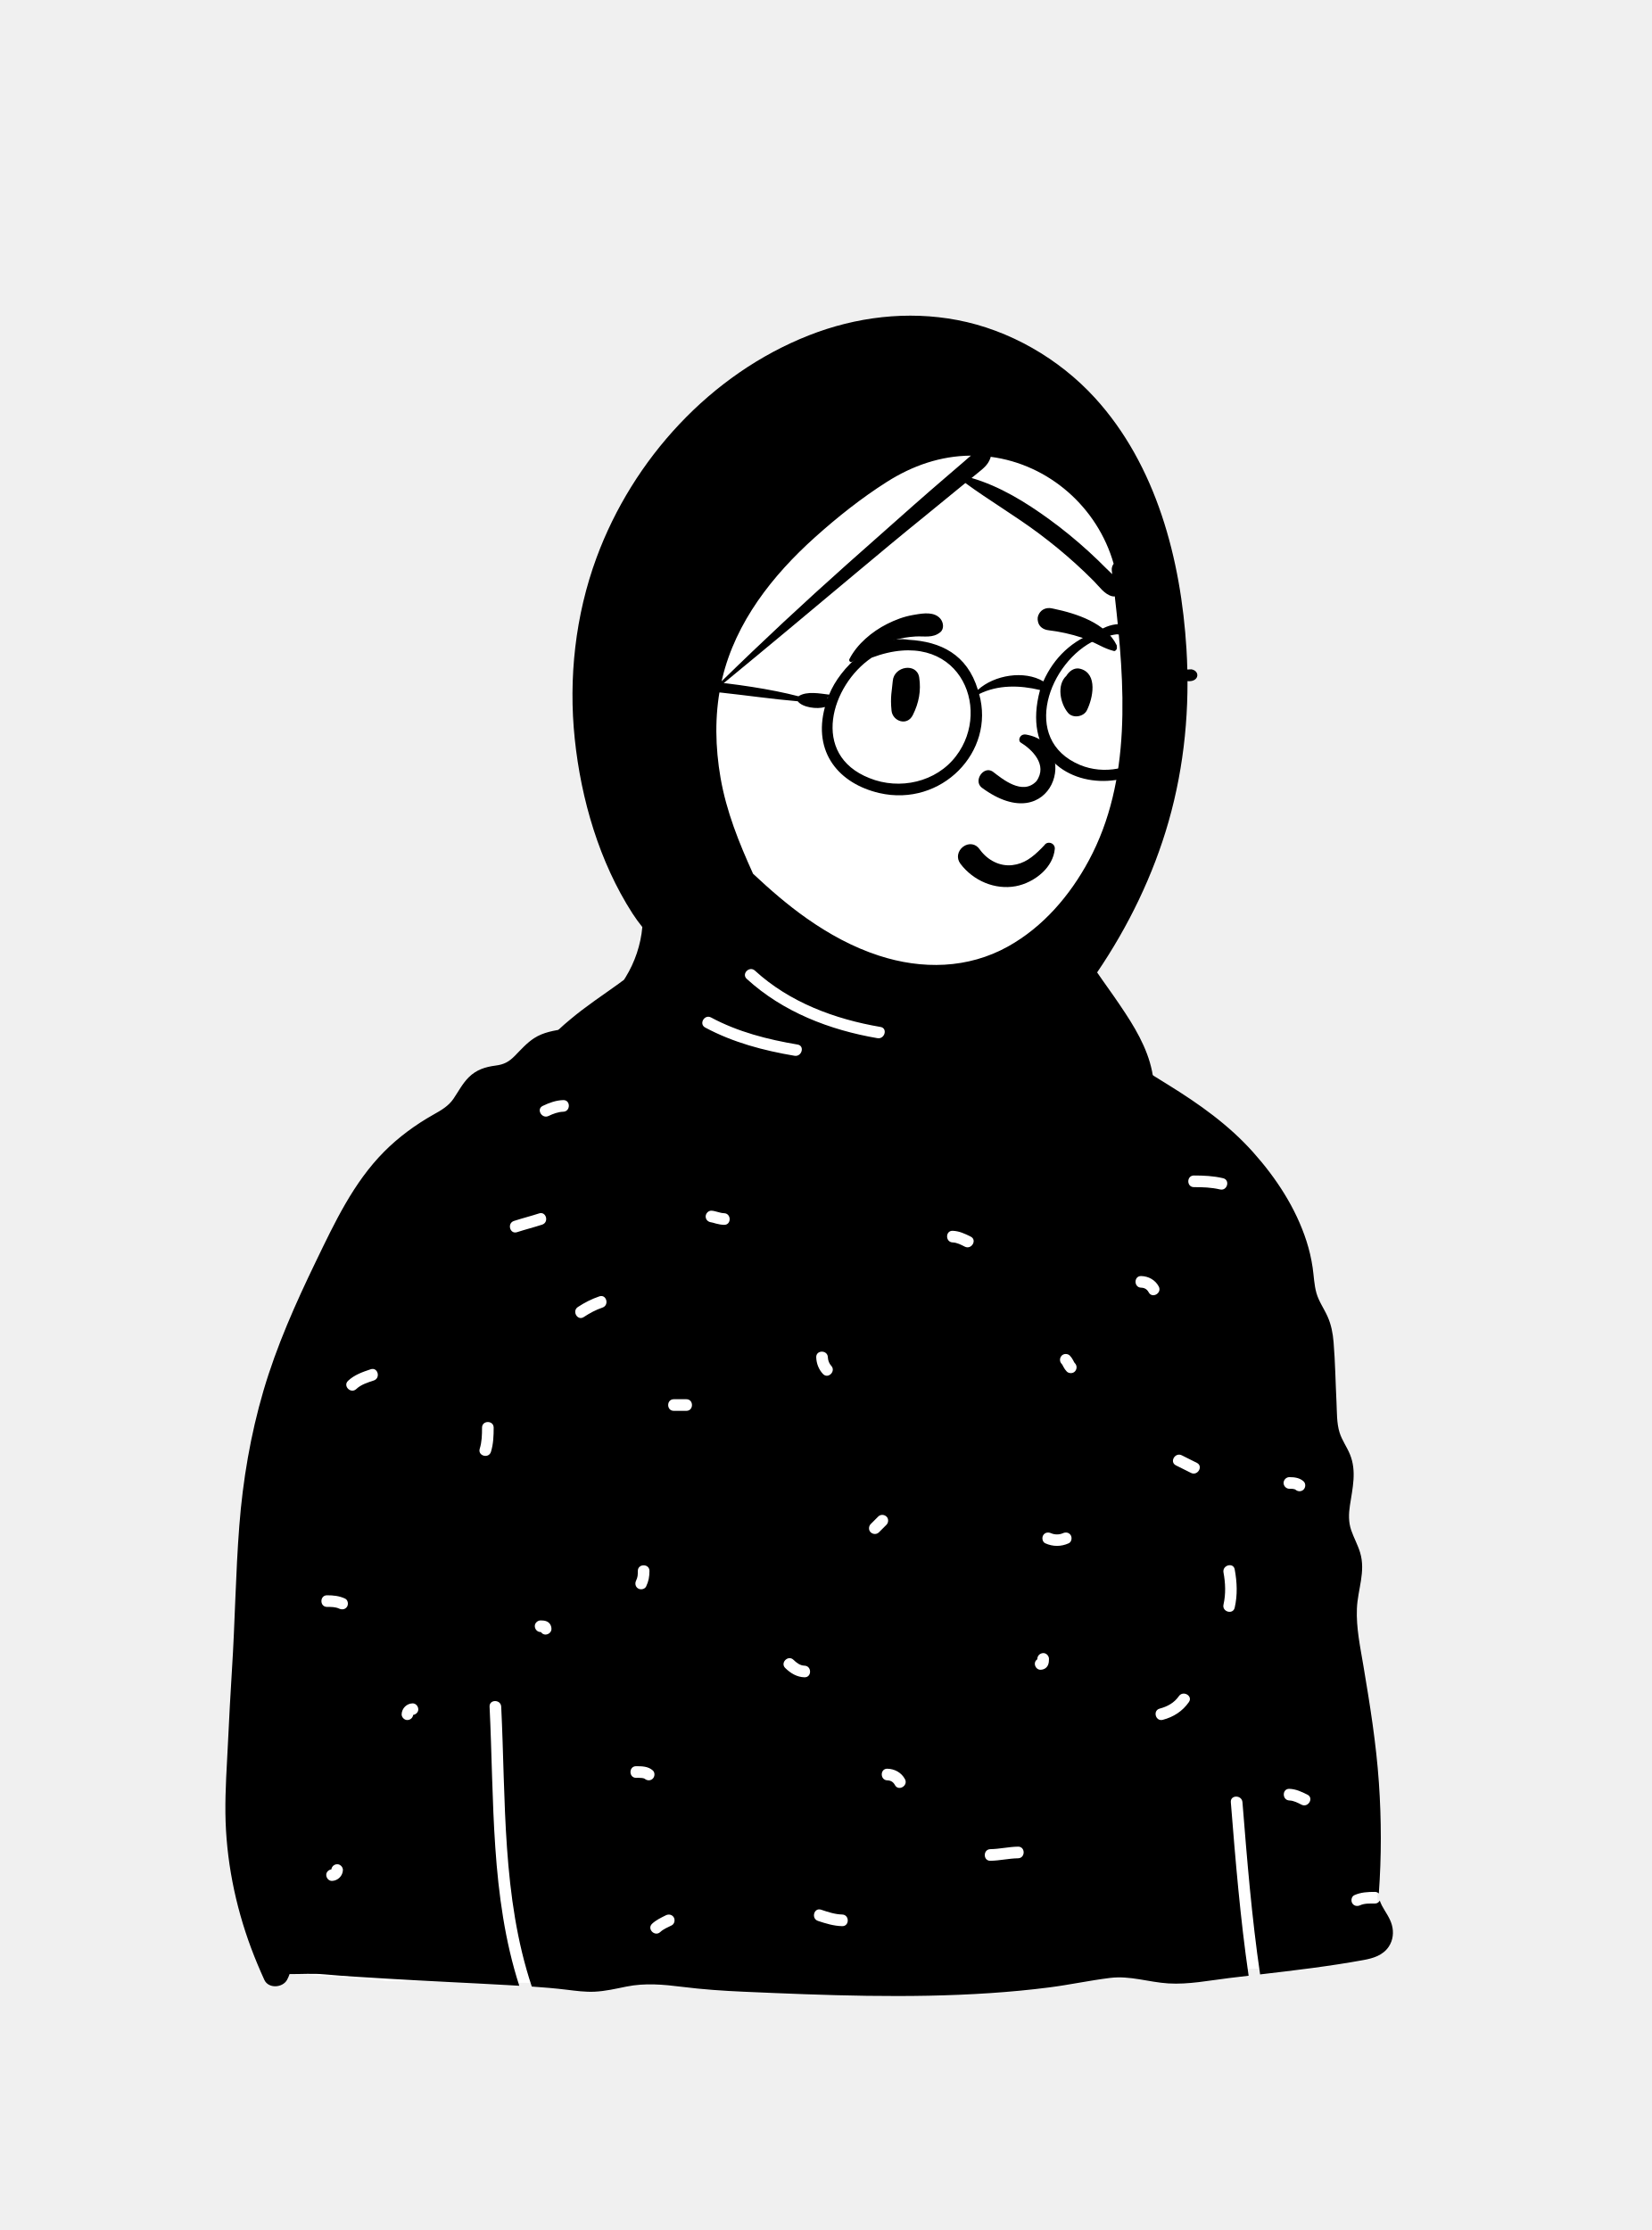
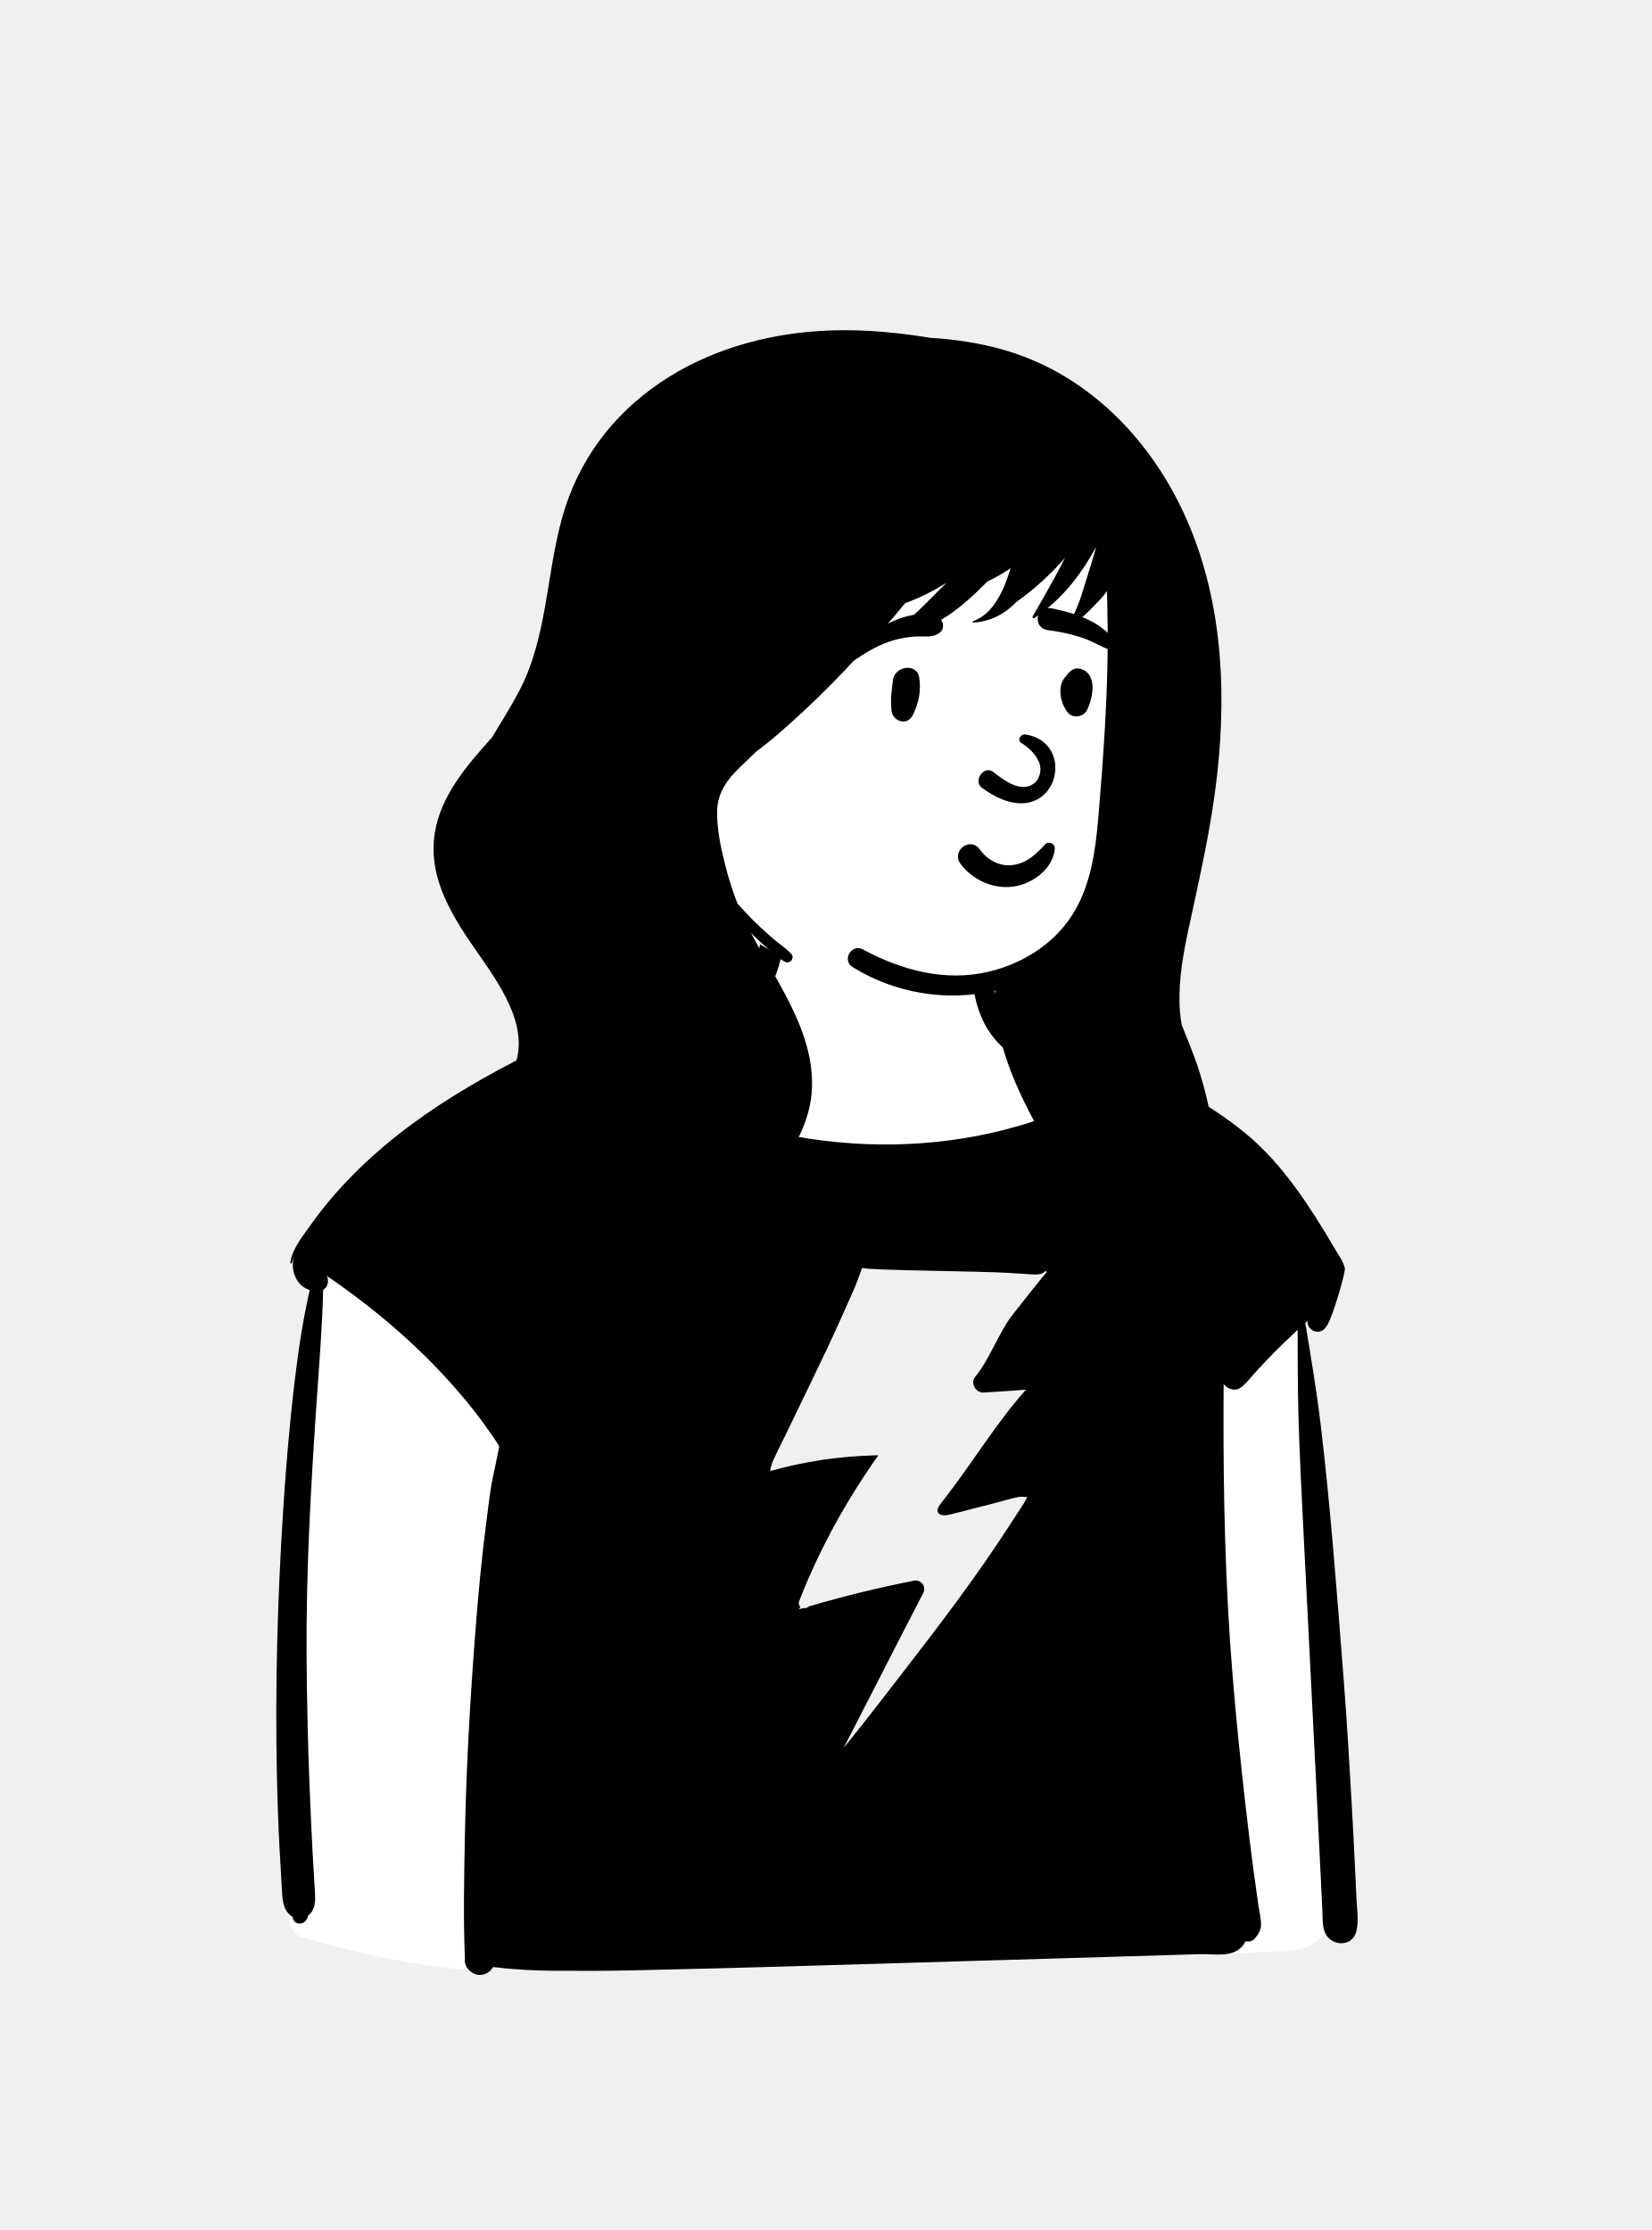
<svg xmlns="http://www.w3.org/2000/svg" width="240px" height="324px" viewBox="0 0 240 324" version="1.1">
  <g id="Introduction" stroke="none" stroke-width="1" fill="none" fill-rule="evenodd">
-     <g id="variations" transform="translate(-846, -1406)">
+     <g id="variations" transform="translate(-2046, -1406)">
      <g id="images" transform="translate(126, 110)">
-         <g id="a-person/bust" transform="translate(720, 1296)">
-           <g id="body/Sweater-Dots" transform="translate(31.05634, 135.0528)" fill-rule="evenodd">
-             <path d="M24.912,152.753 C31.961,152.775 38.811,153.016 45.881,153.04 C74.617,153.136 103.618,152.996 132.458,151.831 C140.61,151.502 142.645,151.51 150.761,150.999 C155.553,150.981 169.948,150.585 169.227,144.055 C168.909,131.894 165.899,119.783 164.951,107.655 C163.132,84.854 161.582,61.34 152.446,40.014 C150.331,34.921 145.79,31.59 141.294,28.595 C136.785,25.365 135.678,21.777 131.517,18.128 C130.637,17.356 125.64,17.042 122.952,15.084 C119.039,12.235 117.098,7.57 115.638,6.776 C114.564,6.192 114.584,2.16 112.43,0.734 C109.541,-1.181 100.333,-2.605 96.983,-2.871 C93.768,-3.127 88.176,-2.59 85.159,-1.412 C80.128,0.552 78.122,4.299 75.906,9.126 C46.636,18.176 19.882,33.501 11.573,64.411 C4.408,90.336 4.145,118.129 6.913,144.718 C7.467,146.662 7.079,149.71 8.759,150.999 C2.922,151.334 24.12,152.538 24.912,152.753 Z" id="🎨-Background" fill="#FFFFFF" />
-             <path d="M158.045,127.155 C157.491,126.878 156.914,126.562 156.281,126.54 C155.195,126.502 155.193,124.811 156.281,124.849 C157.23,124.882 158.063,125.278 158.898,125.695 C159.872,126.181 159.015,127.639 158.045,127.155 M156.281,79.563 C157.022,79.563 157.77,79.657 158.339,80.175 C158.678,80.484 158.651,81.059 158.339,81.371 C158.006,81.704 157.481,81.678 157.144,81.371 C157.254,81.471 157.145,81.372 157.105,81.35 C157.095,81.345 157.09,81.341 157.088,81.339 C157.079,81.337 157.071,81.335 157.057,81.331 C156.969,81.309 156.881,81.287 156.792,81.271 C156.791,81.276 156.603,81.259 156.559,81.257 C156.466,81.254 156.374,81.253 156.281,81.253 C155.823,81.253 155.436,80.867 155.436,80.408 C155.436,79.951 155.824,79.562 156.281,79.563 M148.334,98.528 C148.092,99.59 146.463,99.138 146.705,98.079 C147.056,96.539 146.992,94.961 146.705,93.415 C146.507,92.35 148.136,91.897 148.334,92.966 C148.679,94.82 148.756,96.68 148.334,98.528 M146.2,37.763 C144.941,37.464 143.696,37.428 142.408,37.428 C141.319,37.428 141.321,35.737 142.408,35.737 C143.844,35.738 145.246,35.799 146.649,36.133 C147.708,36.384 147.257,38.014 146.2,37.763 M141.982,78.947 C141.252,78.581 140.522,78.216 139.792,77.851 C138.817,77.364 139.674,75.906 140.645,76.391 L142.835,77.487 C143.809,77.974 142.952,79.432 141.982,78.947 M141.678,112.243 C140.752,113.579 139.45,114.408 137.887,114.823 C136.833,115.102 136.387,113.471 137.438,113.192 C138.555,112.896 139.548,112.356 140.218,111.39 C140.835,110.501 142.299,111.347 141.678,112.243 M135.838,52.713 C135.587,52.245 135.21,52.047 134.742,52.036 C133.654,52.012 133.654,50.321 134.742,50.346 C135.809,50.37 136.787,50.906 137.297,51.86 C137.81,52.82 136.351,53.673 135.838,52.713 M125.118,64.206 C124.815,64.536 124.227,64.528 123.923,64.206 C123.736,64.009 123.579,63.789 123.456,63.548 C123.409,63.456 123.365,63.363 123.313,63.274 C123.29,63.235 123.265,63.195 123.238,63.157 C123.23,63.149 123.211,63.13 123.192,63.11 C122.867,62.767 122.876,62.26 123.192,61.915 C123.495,61.585 124.083,61.593 124.388,61.915 C124.574,62.112 124.731,62.332 124.854,62.573 C124.901,62.664 124.945,62.758 124.997,62.847 C125.02,62.886 125.045,62.925 125.072,62.963 C125.081,62.971 125.099,62.99 125.118,63.01 C125.443,63.354 125.434,63.861 125.118,64.206 M124.216,89.173 C123.116,89.676 121.909,89.676 120.808,89.173 C120.391,88.982 120.292,88.38 120.505,88.016 C120.751,87.594 121.246,87.523 121.661,87.713 C122.16,87.941 122.865,87.941 123.364,87.713 C123.78,87.522 124.27,87.59 124.52,88.016 C124.734,88.382 124.632,88.983 124.216,89.173 M121.214,106.845 C121.025,107.293 120.617,107.531 120.139,107.549 C119.666,107.567 119.314,107.147 119.294,106.703 C119.281,106.417 119.436,106.172 119.659,106.02 C119.659,106.004 119.659,105.989 119.659,105.973 C119.66,105.499 120.046,105.148 120.504,105.127 C120.961,105.107 121.35,105.531 121.35,105.973 C121.349,106.271 121.331,106.567 121.214,106.845 M116.854,134.94 C115.505,134.961 114.187,135.283 112.838,135.305 C111.748,135.322 111.751,133.632 112.838,133.614 C114.187,133.592 115.505,133.271 116.854,133.249 C117.943,133.231 117.94,134.922 116.854,134.94 M111.245,26.589 C110.455,27.341 109.48,27.712 108.518,28.182 C107.544,28.658 106.688,27.2 107.665,26.722 C108.48,26.324 109.382,26.03 110.05,25.394 C110.838,24.643 112.034,25.837 111.245,26.589 M109.126,46.078 C108.572,45.801 107.994,45.485 107.362,45.463 C106.275,45.425 106.274,43.734 107.362,43.772 C108.311,43.805 109.144,44.201 109.979,44.618 C110.953,45.104 110.096,46.562 109.126,46.078 M98.966,124.295 C98.715,123.826 98.338,123.629 97.87,123.618 C96.782,123.593 96.782,121.903 97.87,121.927 C98.937,121.952 99.915,122.488 100.425,123.442 C100.938,124.402 99.479,125.255 98.966,124.295 M95.447,87.579 C95.111,87.271 95.134,86.697 95.447,86.384 C95.812,86.019 96.177,85.654 96.542,85.288 C96.876,84.954 97.4,84.979 97.737,85.288 C98.074,85.597 98.05,86.171 97.737,86.484 C97.372,86.849 97.007,87.214 96.642,87.579 C96.308,87.914 95.784,87.889 95.447,87.579 M91.299,144.8 C90.079,144.772 88.936,144.422 87.788,144.04 C86.76,143.697 87.203,142.065 88.238,142.409 C89.236,142.741 90.238,143.085 91.299,143.11 C92.386,143.135 92.387,144.826 91.299,144.8 M85.823,108.644 C84.721,108.614 83.807,108.053 83.035,107.301 C82.253,106.541 83.45,105.346 84.23,106.106 C84.672,106.535 85.182,106.936 85.823,106.954 C86.91,106.984 86.911,108.675 85.823,108.644 M89.223,62.147 C89.236,62.597 89.427,63.08 89.706,63.376 C90.453,64.167 89.259,65.364 88.511,64.571 C87.893,63.917 87.559,63.042 87.533,62.147 C87.502,61.057 89.192,61.062 89.223,62.147 M76.331,25.322 C75.978,24.63 75.514,23.817 74.809,23.434 C73.852,22.915 74.706,21.455 75.662,21.974 C76.621,22.495 77.306,23.52 77.791,24.469 C78.285,25.437 76.826,26.292 76.331,25.322 M74.141,42.906 C73.748,42.895 73.359,42.828 72.981,42.725 C72.819,42.681 72.66,42.631 72.498,42.587 C72.429,42.568 72.134,42.531 72.315,42.541 C71.858,42.516 71.47,42.174 71.47,41.696 C71.47,41.256 71.859,40.826 72.315,40.85 C72.942,40.884 73.513,41.198 74.141,41.215 C75.227,41.246 75.228,42.937 74.141,42.906 M68.664,69.932 L66.839,69.932 C65.75,69.932 65.752,68.241 66.839,68.241 L68.664,68.241 C69.754,68.241 69.752,69.932 68.664,69.932 M66.535,144.685 C65.982,144.962 65.329,145.224 64.881,145.648 C64.091,146.396 62.894,145.202 63.686,144.453 C64.257,143.913 64.987,143.573 65.682,143.225 C66.092,143.02 66.596,143.113 66.839,143.528 C67.058,143.904 66.943,144.481 66.535,144.685 M62.457,123.322 C62.386,123.302 62.311,123.288 62.24,123.278 C61.952,123.24 61.652,123.253 61.363,123.253 C60.274,123.252 60.275,121.561 61.363,121.562 C62.22,121.562 63.112,121.575 63.786,122.175 C64.128,122.48 64.095,123.061 63.786,123.37 C63.45,123.706 62.931,123.674 62.591,123.37 C62.627,123.403 62.504,123.335 62.457,123.322 M61.363,94.59 C61.609,94.083 61.613,93.753 61.613,93.19 C61.614,92.101 63.304,92.102 63.303,93.19 C63.303,94.007 63.181,94.703 62.823,95.443 C62.623,95.856 62.037,95.963 61.667,95.746 C61.251,95.504 61.165,95 61.363,94.59 M56.477,54.928 C55.496,55.261 54.621,55.734 53.758,56.304 C52.847,56.905 52.001,55.44 52.905,54.844 C53.89,54.193 54.909,53.678 56.027,53.297 C57.061,52.946 57.501,54.579 56.477,54.928 M50.776,26.472 C50.048,26.492 49.296,26.771 48.647,27.087 C47.672,27.56 46.816,26.102 47.794,25.627 C48.721,25.176 49.736,24.81 50.776,24.781 C51.866,24.75 51.861,26.441 50.776,26.472 M48.221,102.436 C47.934,102.449 47.689,102.294 47.537,102.071 C47.522,102.071 47.506,102.07 47.49,102.07 C47.017,102.07 46.666,101.683 46.645,101.225 C46.625,100.769 47.048,100.379 47.49,100.38 C47.789,100.38 48.085,100.398 48.362,100.515 C48.81,100.704 49.047,101.113 49.066,101.59 C49.084,102.064 48.664,102.416 48.221,102.436 M44.064,43.972 C43.026,44.311 42.586,42.678 43.615,42.341 C44.823,41.946 46.058,41.64 47.266,41.245 C48.304,40.906 48.744,42.539 47.715,42.876 C46.507,43.271 45.272,43.577 44.064,43.972 M40.274,75.885 C39.952,76.923 38.321,76.477 38.644,75.435 C38.956,74.43 38.978,73.418 38.979,72.373 C38.979,71.284 40.67,71.285 40.669,72.373 C40.668,73.562 40.628,74.741 40.274,75.885 M28.974,114.109 C28.912,114.53 28.579,114.833 28.142,114.853 C27.697,114.873 27.28,114.45 27.297,114.008 C27.328,113.156 28.021,112.463 28.872,112.432 C29.345,112.414 29.697,112.833 29.717,113.277 C29.736,113.709 29.376,114.046 28.974,114.109 M23.255,65.519 C22.362,65.817 21.408,66.101 20.708,66.763 C19.917,67.509 18.72,66.316 19.513,65.567 C20.436,64.695 21.623,64.284 22.806,63.889 C23.842,63.543 24.282,65.176 23.255,65.519 M19.38,98.365 C19.134,98.785 18.637,98.86 18.223,98.668 C17.669,98.41 17.057,98.419 16.459,98.418 C15.37,98.418 15.372,96.727 16.459,96.728 C17.381,96.728 18.232,96.815 19.077,97.208 C19.492,97.402 19.593,97.999 19.38,98.365 M17.19,138.227 C16.716,138.244 16.364,137.825 16.344,137.381 C16.325,136.949 16.685,136.612 17.088,136.549 C17.149,136.128 17.483,135.825 17.92,135.805 C18.365,135.785 18.781,136.208 18.765,136.651 C18.734,137.502 18.041,138.195 17.19,138.227 M171.167,144.62 C170.88,143.586 170.223,142.751 169.726,141.821 C169.56,141.508 169.502,141.313 169.412,141.083 C169.289,141.329 169.051,141.513 168.694,141.514 C168.007,141.514 167.205,141.47 166.564,141.763 C166.148,141.954 165.657,141.886 165.408,141.46 C165.194,141.094 165.297,140.494 165.711,140.303 C166.655,139.871 167.67,139.823 168.694,139.823 C168.946,139.823 169.138,139.916 169.273,140.056 C169.664,134.696 169.655,129.332 169.284,123.968 C168.89,118.237 167.981,112.619 167.03,106.961 C166.57,104.218 165.972,101.447 166.088,98.653 C166.204,95.878 167.394,93.291 166.551,90.508 C166.213,89.392 165.634,88.369 165.258,87.265 C164.854,86.078 164.89,84.905 165.074,83.675 C165.452,81.17 166.08,78.695 165.076,76.25 C164.633,75.166 163.914,74.198 163.568,73.077 C163.137,71.685 163.196,70.144 163.124,68.7 C162.978,65.788 162.94,62.857 162.699,59.95 C162.592,58.649 162.357,57.414 161.823,56.22 C161.309,55.07 160.547,54.024 160.206,52.805 C159.868,51.604 159.839,50.338 159.657,49.11 C159.467,47.813 159.169,46.534 158.768,45.287 C157.217,40.46 154.375,36.123 151.018,32.363 C147.45,28.366 143.185,25.357 138.657,22.552 C136.276,21.077 133.896,19.602 131.517,18.128 C131.466,18.404 131.29,18.659 130.951,18.772 C130.058,19.07 129.104,19.354 128.403,20.015 C127.612,20.762 126.415,19.568 127.208,18.82 C128.035,18.039 129.074,17.628 130.132,17.266 C129.048,16.583 127.952,15.875 126.729,15.48 C125.658,15.134 124.078,15.436 123.209,14.65 C122.527,14.03 122.311,12.883 122.049,12.042 C121.722,10.998 121.439,9.896 121.023,8.882 C120.74,8.189 120.328,7.523 119.808,6.986 C119.58,6.107 119.161,5.304 118.422,4.816 C116.487,3.535 114.11,4.807 113.259,6.633 C112.555,6.631 111.814,6.785 111.129,6.828 C109.722,6.916 108.313,6.957 106.904,6.952 C104.147,6.944 101.387,6.764 98.654,6.399 C93.765,5.743 89.022,4.422 84.216,3.393 C84.188,3.33 84.156,3.266 84.118,3.203 C83.083,1.466 80.504,1.759 78.879,2.417 C78.182,2.698 77.472,3.053 77.073,3.712 C76.65,3.998 76.285,4.344 76.042,4.71 C75.539,5.464 75.15,6.986 74.13,7.113 C73.458,7.195 72.775,7.066 72.093,7.164 C71.24,7.282 70.475,7.582 69.687,7.924 C63.687,10.53 57.484,13.428 50.972,14.438 C49.445,14.675 47.89,14.92 46.564,15.776 C45.486,16.472 44.653,17.427 43.764,18.333 C42.898,19.217 42.184,19.608 40.948,19.766 C39.448,19.959 38.149,20.373 37.052,21.464 C36.142,22.37 35.548,23.528 34.834,24.581 C34.107,25.655 33.04,26.259 31.933,26.883 C29.316,28.358 26.878,30.14 24.754,32.276 C20.282,36.782 17.573,42.573 14.844,48.216 C11.892,54.32 9.133,60.498 7.219,67.016 C5.343,73.416 4.228,79.999 3.712,86.644 C3.169,93.616 3.093,100.616 2.641,107.593 C2.415,111.078 2.244,114.568 2.071,118.055 C1.902,121.5 1.654,124.951 1.694,128.401 C1.771,135.069 3.103,141.758 5.434,148.001 C6.015,149.555 6.659,151.087 7.346,152.596 C7.948,153.921 10.008,153.773 10.654,152.596 C10.802,152.325 10.918,152.046 11.016,151.763 C12.706,151.778 14.413,151.647 16.092,151.803 C19.059,152.08 22.031,152.234 25.006,152.418 C30.892,152.784 36.788,153.027 42.676,153.363 C43.247,153.396 43.819,153.428 44.39,153.462 C40.194,140.47 40.738,126.424 40.074,112.912 C40.021,111.823 41.711,111.829 41.764,112.912 C42.431,126.482 41.863,140.564 46.208,153.577 C47.893,153.692 49.576,153.831 51.254,154.035 C52.61,154.198 53.973,154.39 55.342,154.323 C56.895,154.249 58.411,153.894 59.926,153.585 C62.679,153.025 65.33,153.279 68.094,153.623 C71.049,153.993 74.016,154.198 76.99,154.327 C88.902,154.849 100.893,155.324 112.8,154.528 C115.682,154.335 118.557,154.065 121.42,153.697 C124.369,153.319 127.287,152.683 130.234,152.321 C133.139,151.966 135.809,152.94 138.68,153.12 C141.608,153.304 144.615,152.693 147.516,152.342 C148.462,152.228 149.409,152.116 150.357,152.005 C149.137,143.641 148.443,135.214 147.77,126.79 C147.683,125.703 149.374,125.713 149.46,126.79 C150.128,135.148 150.806,143.512 152.024,151.811 C157.047,151.226 162.075,150.635 167.045,149.724 C168.461,149.466 169.868,149.045 170.715,147.781 C171.342,146.845 171.469,145.697 171.167,144.62" id="🖍-Ink" fill="#000000" />
+         <g id="a-person/bust" transform="translate(1920, 1296)">
+           <g id="body/Thunder-T-Shirt" transform="translate(31.05634, 135.0528)" fill-rule="evenodd">
+             <path d="M86.509,-10.991 C89.348,-11.777 92.612,-11.686 95.525,-11.485 C98.483,-11.28 101.657,-10.93 104.433,-9.825 C106.846,-8.864 108.881,-7.249 110.121,-4.934 C111.14,-3.031 111.619,-0.945 111.918,1.175 C112.041,2.042 112.143,2.912 112.241,3.782 L112.441,5.593 C112.52,6.285 112.589,6.804 112.726,7.577 C113.107,9.713 113.638,11.498 114.822,13.053 C117.69,16.816 122.374,18.076 126.633,19.682 C129.358,20.71 131.516,22.559 132.115,25.53 C132.692,28.396 154.656,52.442 156.813,54.469 L156.872,54.523 C158.544,56.03 158.348,58.862 158.582,60.929 C158.832,63.146 159.071,65.365 159.298,67.584 C159.758,72.093 160.168,76.606 160.528,81.124 C161.935,98.791 162.573,116.52 162.437,134.243 L162.429,135.246 C162.408,137.495 162.424,139.754 162.324,142.002 C162.227,144.161 161.573,146.323 159.573,147.451 C157.72,148.496 155.377,148.404 153.306,148.508 L153.182,148.515 C150.959,148.636 148.736,148.736 146.512,148.818 C137.473,149.153 128.425,149.189 119.381,149.148 C101.438,149.065 83.477,148.67 65.551,149.675 C60.981,149.931 46.413,148.375 41.858,148.818 C37.504,149.242 41.24,151.378 38.55,151.238 C29.705,150.775 21.315,148.8 12.84,146.422 C11.781,146.125 10.972,145.097 10.985,143.986 C11.142,131.783 11.487,119.583 12.025,107.391 C12.504,96.531 13.136,85.677 13.92,74.835 C14.26,70.122 14.63,65.411 15.028,60.702 L15.2,58.684 C15.425,56.082 15.554,53.432 16.065,50.866 C16.571,48.328 17.719,46.128 19.384,44.161 C20.877,42.397 37.786,28.587 41.858,25.972 C45.756,23.469 49.849,21.358 53.851,19.038 C55.516,18.073 57.114,18.42 58.537,17.236 C59.287,16.611 70.166,12.404 73.101,11.016 L73.188,10.974 C75.435,9.896 77.502,8.727 79.054,6.862 C79.575,6.237 80.595,2.3 80.597,1.041 C80.601,-1.206 80.431,-3.574 81.108,-5.751 C81.919,-8.354 83.872,-10.261 86.509,-10.991 Z M91.322,46.96 L73.938,80.829 L85.242,80.829 L77.139,99.647 L94.934,99.647 L88.621,126.005 L124.72,80.829 L111.174,80.829 L124.72,63.042 L115.325,63.042 L124.72,47.978 L91.322,46.96 Z" id="🎨-Background" fill="#FFFFFF" />
+             <path d="M149.721,66.005 C149.681,66.045 149.638,66.085 149.598,66.127 C149.645,66.062 149.685,65.994 149.721,65.927 L149.721,66.005 Z M115.935,56.139 C114.374,58.134 112.722,62.194 111.205,64.225 C110.987,64.517 110.774,64.809 110.562,65.102 C109.933,65.984 110.774,67.332 111.809,67.275 C113.877,67.165 115.943,67.011 118.01,66.854 C113.765,71.586 110.241,77.464 106.343,82.477 C106.079,82.813 105.819,83.152 105.56,83.49 C104.573,84.777 105.562,85.36 106.91,85.013 C107.188,84.942 107.467,84.87 107.746,84.8 C109.707,84.297 111.665,83.794 113.626,83.293 C114.71,83.014 115.8,82.67 116.898,82.456 C117.35,82.37 117.784,82.442 118.21,82.465 C118.005,82.777 117.718,83.342 117.661,83.428 C117.021,84.426 116.377,85.419 115.728,86.408 C114.465,88.332 113.195,90.253 111.879,92.14 C106.745,99.499 101.207,106.525 95.719,113.616 C94.337,115.399 92.936,117.164 91.512,118.912 C91.519,118.901 91.523,118.891 91.529,118.88 C92.812,116.382 94.094,113.886 95.377,111.388 C97.815,106.641 100.229,101.882 102.693,97.147 C102.819,96.9 102.948,96.655 103.077,96.408 C103.588,95.427 102.75,94.408 101.7,94.615 C96.577,95.625 91.505,96.865 86.495,98.334 C86.269,98.575 85.938,98.645 85.642,98.587 C85.441,98.647 85.238,98.705 85.037,98.766 C85.098,98.64 85.161,98.514 85.223,98.388 C85.018,98.21 84.916,97.935 85.049,97.591 C87.932,90.15 91.884,82.966 96.567,76.387 C96.379,76.391 96.191,76.394 96.002,76.399 C90.862,76.539 85.819,77.276 80.865,78.677 C80.841,78.219 81.118,77.509 81.268,77.171 C81.868,75.82 82.557,74.501 83.201,73.172 C84.519,70.441 85.838,67.713 87.156,64.982 C88.445,62.314 89.723,59.639 90.936,56.934 C91.572,55.515 92.207,54.095 92.841,52.675 C93.359,51.519 93.767,50.354 94.196,49.171 C95.455,49.541 111.623,49.621 115.553,49.894 C116.516,49.961 117.481,50.023 118.447,50.075 C119.216,50.12 120.3,50.289 120.83,49.594 L121.031,49.762 C119.286,51.851 117.612,53.996 115.935,56.139 L115.935,56.139 Z M52.81,17.344 C52.891,17.308 52.969,17.272 53.047,17.236 C53.087,17.293 53.136,17.346 53.186,17.399 C53.313,17.527 53.438,17.667 53.569,17.794 C53.315,17.646 53.062,17.496 52.81,17.344 L52.81,17.344 Z M165.805,136.12 C165.659,133.041 165.496,129.961 165.323,126.882 C164.981,120.863 164.628,114.844 164.157,108.833 C163.2,96.653 162.308,84.477 160.874,72.341 C160.272,67.254 159.431,62.205 158.588,57.153 C158.696,57.056 158.805,56.959 158.913,56.864 C158.797,58.246 160.673,59.121 161.603,57.743 C161.672,57.64 161.74,57.536 161.807,57.428 C162.612,56.126 164.467,49.739 164.338,49.198 C164.106,48.224 163.46,47.357 162.955,46.499 C162.513,45.749 162.067,44.999 161.615,44.255 C160.713,42.765 159.784,41.29 158.81,39.846 C156.792,36.858 154.586,33.987 151.988,31.479 C149.298,28.879 146.212,26.742 143.024,24.804 C141.492,23.874 139.912,23.031 138.302,22.245 C136.713,21.471 134.974,20.615 133.263,20.175 C133.166,20.15 133.067,20.286 133.155,20.357 C133.61,20.717 134.085,21.055 134.569,21.38 C133.259,20.926 131.909,20.598 130.548,20.482 C127.914,19.556 125.248,18.709 122.626,17.743 C120.048,16.792 117.509,15.723 115.796,13.47 C114.331,11.544 113.406,9.188 112.694,6.892 C111.912,4.362 111.602,1.733 110.879,-0.801 C110.822,-1.006 110.486,-1.029 110.442,-0.801 C109.927,1.858 109.95,4.846 110.243,7.53 C110.552,10.346 111.344,13.108 113.068,15.397 C115.071,18.058 117.788,19.539 120.845,20.721 C123.31,21.676 125.807,22.648 128.332,23.502 C128.003,23.718 127.669,23.933 127.324,24.138 C125.955,24.952 124.531,25.675 123.076,26.324 C120.418,27.509 117.619,28.397 114.803,29.118 C109.561,30.453 104.186,31.132 98.782,31.221 C87.969,31.4 77.036,29.135 67.147,24.76 C64.362,23.528 61.643,22.173 58.952,20.751 C58.111,20.306 57.266,19.858 56.425,19.398 C56.495,19.394 56.567,19.387 56.636,19.381 C58.515,19.203 60.369,18.842 62.186,18.331 C65.907,17.28 69.473,15.642 72.976,14.029 C75.946,12.662 79.005,11.104 80.82,8.256 C81.79,6.732 82.236,4.944 82.597,3.194 C83,1.245 83.476,-0.712 83.769,-2.68 C83.873,-3.369 83.719,-4.301 82.979,-4.626 C82.684,-4.755 82.441,-4.861 82.109,-4.861 C81.376,-4.861 80.624,-4.328 80.448,-3.597 C80.015,-1.773 79.753,0.102 79.413,1.944 C79.119,3.538 78.851,5.201 77.991,6.603 C76.489,9.057 73.544,10.312 71.055,11.506 C67.901,13.019 64.745,14.494 61.468,15.723 C60.025,16.263 58.557,16.754 57.067,17.155 C57.127,16.79 57.076,16.405 56.86,16.115 C56.501,15.638 56.093,15.321 55.631,14.955 C55.128,14.558 54.452,14.351 53.858,14.526 C53.858,14.528 53.856,14.526 53.856,14.526 C53.615,14.473 53.349,14.494 53.074,14.619 C52.225,15.008 51.378,15.401 50.531,15.801 C38.343,21.537 26.501,28.274 17.533,38.535 C16.24,40.015 15.029,41.571 13.895,43.175 C12.792,44.732 11.427,46.423 11.123,48.355 C11.098,48.516 11.332,48.59 11.372,48.425 C11.444,48.127 11.541,47.835 11.662,47.552 C11.41,48.431 11.425,49.365 11.78,50.284 C12.2,51.367 12.972,52.083 13.946,52.368 C12.967,56.657 12.31,61.002 11.782,65.396 C11.024,71.726 10.485,78.071 10.079,84.432 C9.268,97.128 8.907,109.888 9.169,122.607 C9.243,126.201 9.365,129.797 9.551,133.39 C9.644,135.186 9.746,136.98 9.862,138.777 C9.976,140.544 9.883,142.49 11.423,143.422 C11.442,143.492 11.463,143.56 11.482,143.629 C11.856,144.933 13.523,144.515 13.679,143.331 C13.681,143.319 13.684,143.304 13.686,143.291 C14.945,142.33 14.755,140.728 14.662,139.191 C14.562,137.532 14.457,135.875 14.368,134.218 C14.199,131.039 14.055,127.861 13.927,124.68 C13.675,118.39 13.534,112.092 13.487,105.798 C13.394,93.208 14.121,80.636 14.983,68.082 C15.344,62.83 15.767,57.601 15.896,52.351 C16.569,52.001 16.777,51.003 16.438,50.331 C24.42,55.78 31.827,62.293 37.774,69.864 C38.767,71.128 39.716,72.43 40.624,73.755 C40.92,74.186 41.201,74.634 41.484,75.082 C41.21,76.331 40.996,77.601 40.717,78.8 C40.143,81.275 39.9,83.843 39.57,86.358 C38.9,91.466 38.429,96.621 38.03,101.757 C37.244,111.899 36.661,122.04 36.477,132.212 C36.376,137.965 36.241,143.754 36.494,149.505 C36.306,150.629 37.318,151.729 38.377,151.87 C39.304,151.995 40.17,151.513 40.576,150.737 C43.466,151.096 46.432,151.261 49.303,151.282 C53.172,151.31 57.04,151.306 60.908,151.223 C68.647,151.054 76.384,150.856 84.12,150.625 C99.593,150.169 115.067,149.71 130.542,149.252 C134.833,149.124 139.124,148.998 143.415,148.871 C145.35,148.814 147.762,149.372 149.288,147.878 C149.55,147.62 149.753,147.317 149.896,146.994 C150.353,147.108 150.912,146.996 151.212,146.643 C151.772,145.982 152.184,145.369 152.163,144.452 C152.144,143.593 151.907,142.689 151.785,141.839 C151.553,140.244 151.329,138.648 151.115,137.05 C150.695,133.892 150.302,130.731 149.941,127.567 C149.201,121.098 148.529,114.613 148.005,108.123 C146.966,95.287 146.672,82.385 146.708,69.509 C146.712,68.357 146.719,67.205 146.725,66.053 C146.774,66.115 146.827,66.172 146.884,66.22 C146.93,66.26 146.977,66.301 147.023,66.343 C147.564,66.819 148.464,67.064 149.112,66.614 C149.909,66.098 150.458,65.324 151.079,64.625 C151.732,63.891 152.404,63.177 153.082,62.467 C154.396,61.093 155.755,59.776 157.141,58.474 C157.253,58.371 157.365,58.265 157.477,58.164 C157.485,62.262 157.481,66.358 157.591,70.454 C157.755,76.539 158.085,82.617 158.387,88.693 C158.987,100.725 159.608,112.753 160.206,124.783 C160.373,128.142 160.531,131.502 160.698,134.86 C160.783,136.541 160.865,138.221 160.946,139.901 C160.988,140.81 161.03,141.721 161.072,142.63 C161.119,143.606 161.057,144.65 161.387,145.578 C162.137,147.7 165.378,148 166.001,145.578 C166.392,144.059 166.092,142.3 166.022,140.74 C165.95,139.202 165.879,137.661 165.805,136.12 L165.805,136.12 Z" id="🖍-Ink" fill="#000000" />
          </g>
-           <g id="head/Hijab" transform="translate(78.59155, 38.04305)" fill-rule="evenodd">
-             <path d="M54.989,22.228 C86.788,23.236 88.706,38.345 88.706,63.685 C88.706,89.025 72.21,104.993 66.136,107.781 C60.062,110.569 44.068,122.545 29.635,117.026 C15.202,111.507 19.381,88.191 19.381,78.172 C19.381,68.154 23.191,21.221 54.989,22.228 Z" id="Path-2" fill="#FFFFFF" />
-             <path d="M67.889,99.459 C62.05,102.72 55.363,102.847 49.082,100.794 C45.315,99.567 41.861,97.669 38.629,95.399 C35.817,93.422 33.307,91.231 30.82,88.904 C28.773,84.387 26.95,79.879 26.096,74.965 C25.331,70.554 25.23,65.974 26.117,61.572 C32.68,56.172 39.201,50.728 45.715,45.267 C49.031,42.485 52.357,39.719 55.722,36.996 C57.431,35.614 59.124,34.211 60.827,32.822 C61.108,32.594 61.387,32.366 61.668,32.137 C65.183,34.711 68.952,36.918 72.442,39.535 C74.269,40.906 76.046,42.367 77.738,43.903 C78.626,44.708 79.492,45.539 80.337,46.391 C81.11,47.169 81.856,48.284 82.953,48.578 C83.103,48.618 83.244,48.627 83.377,48.608 C84.843,61.449 85.885,75.316 79.604,86.978 C76.864,92.066 72.979,96.614 67.889,99.459 Z M29.901,104.178 C29.097,103.441 30.296,102.249 31.096,102.983 C36.126,107.591 42.701,110.034 49.342,111.165 C50.414,111.348 49.957,112.977 48.893,112.795 C41.959,111.615 35.144,108.982 29.901,104.178 Z M23.866,111.249 C22.906,110.734 23.761,109.275 24.719,109.789 C28.638,111.892 32.935,112.984 37.295,113.722 C38.367,113.903 37.909,115.532 36.846,115.352 C32.338,114.589 27.915,113.422 23.866,111.249 Z M39.814,40.019 C43.065,37.1 46.56,34.322 50.251,31.979 C53.986,29.607 58.065,28.189 62.474,28.155 C62.166,28.403 61.872,28.677 61.574,28.933 C60.742,29.645 59.912,30.362 59.081,31.076 C57.421,32.507 55.756,33.936 54.117,35.39 C50.888,38.256 47.65,41.107 44.428,43.979 C38.236,49.5 32.177,55.14 26.248,60.944 C26.28,60.803 26.314,60.661 26.348,60.52 C28.31,52.319 33.649,45.554 39.814,40.019 Z M65.301,28.513 C65.322,28.449 65.337,28.388 65.346,28.329 C73.807,29.432 80.874,35.66 83.21,43.861 C83.008,44.144 82.896,44.48 82.938,44.837 C82.959,45.017 82.98,45.199 83.001,45.378 C82.712,45.091 82.414,44.822 82.161,44.567 C81.317,43.713 80.453,42.882 79.566,42.073 C77.751,40.418 75.867,38.871 73.881,37.427 C70.427,34.917 66.687,32.609 62.569,31.404 C62.84,31.182 63.111,30.96 63.383,30.74 C64.196,30.078 64.951,29.533 65.301,28.513 Z M80.47,19.744 C75.275,14.065 68.081,9.905 60.506,8.46 C53.272,7.077 45.782,7.988 38.948,10.675 C24.647,16.297 13.363,28.659 8.079,42.984 C4.999,51.33 3.989,60.479 4.915,69.314 C5.836,78.108 8.483,87.19 13.3,94.672 C13.741,95.357 14.225,96.014 14.732,96.65 C14.506,99.233 13.644,101.764 12.288,103.967 C12.215,104.085 12.138,104.201 12.062,104.317 C10.673,105.357 9.232,106.333 7.826,107.341 C6.607,108.215 5.401,109.111 4.255,110.078 C3.173,110.991 1.916,112.008 1.184,113.241 C0.584,114.25 0.339,115.623 1.158,116.586 C2.145,117.746 3.818,117.337 5.155,117.337 C5.27,117.337 5.384,117.34 5.498,117.341 C5.9,117.593 6.314,117.822 6.715,118.034 C10.765,120.182 14.829,122.306 18.898,124.419 C27.003,128.631 35.073,133.013 43.344,136.891 C47.177,138.69 51.28,140.262 55.572,140.256 C59.599,140.249 63.239,138.649 66.383,136.217 C69.966,133.446 72.962,129.927 75.869,126.478 C77.031,125.097 78.169,123.701 79.287,122.284 C81.434,121.568 83.563,121.359 85.477,122.741 C87.013,123.851 89.037,122.342 89.073,120.676 C89.086,120.085 89.061,119.501 88.997,118.926 C88.613,115.375 86.876,112.163 84.919,109.183 C83.851,107.553 82.725,105.953 81.592,104.368 C81.326,103.994 81.064,103.62 80.81,103.24 C85.359,96.54 88.967,89.111 91.186,81.348 C93.516,73.179 94.308,64.708 93.789,56.244 C92.99,43.271 89.432,29.542 80.47,19.744 Z" id="🖍-Ink" fill="#000000" />
+           <g id="head/Long-Bangs" transform="translate(78.59155, 38.04305)" fill-rule="evenodd">
+             <path d="M85.747,42.942 C83.57,35.082 75.252,31.653 67.76,31.109 C47.475,28.999 26.828,40.312 17.835,58.655 C10.636,72.584 10.411,87.215 25.885,95.168 C26.73,95.634 27.612,96.132 28.513,96.585 C29.296,97.313 30.103,98.013 30.983,98.6 C39.409,104.143 49.751,106.541 59.773,106.021 C74.57,105.722 79.853,95.677 83.085,82.796 C86.495,69.971 88.402,56.056 85.747,42.942 L85.747,42.942 Z" id="🎨-Background" fill="#FFFFFF" />
+             <path d="M95.46,117.021 C94.769,114.931 93.903,112.904 93.094,110.856 C92.923,109.835 92.808,108.806 92.779,107.768 C92.667,104.061 93.36,100.322 94.137,96.713 C95.718,89.377 97.393,82.117 98.234,74.646 C99.736,61.282 98.842,47.386 92.766,35.186 C87.501,24.619 78.58,15.977 67.055,12.739 C63.648,11.781 60.142,11.253 56.611,11.042 C56.174,10.973 55.738,10.905 55.303,10.839 C50.392,10.099 45.421,9.73 40.458,10.049 C32.227,10.579 24.073,12.945 17.218,17.625 C10.316,22.338 5.412,28.945 3.13,37.005 C0.756,45.389 0.957,54.469 -3.142,62.33 C-4.353,64.652 -5.766,66.86 -7.115,69.104 C-10.692,73.097 -14.575,77.536 -15.426,83.025 C-16.476,89.81 -12.574,95.544 -8.881,100.838 C-5.543,105.619 -1.013,112.222 -4.449,118.108 C-6.069,120.885 -8.665,122.962 -10.616,125.494 C-12.637,128.124 -14.216,131.142 -15.031,134.367 C-16.563,140.424 -15.154,146.737 -11.057,151.471 C-8.923,153.936 -6.183,155.565 -3.217,156.835 C-0.181,158.133 2.785,159.365 5.295,161.574 C6.442,162.582 7.492,163.687 8.485,164.846 C9.411,166.293 10.488,167.646 11.703,168.885 C13.04,170.248 15.66,168.382 14.432,166.777 C14.342,166.659 14.253,166.543 14.162,166.424 C13.264,165.254 12.362,164.083 11.418,162.95 C8.601,158.486 7.518,153.021 8.918,147.807 C9.282,146.452 9.793,145.167 10.429,143.954 C10.564,144.307 10.712,144.655 10.868,145 C11.477,146.336 12.33,147.918 13.416,149.271 C13.458,150.199 13.598,151.118 13.868,152.019 C15.542,157.601 21.136,160.354 26.181,162.498 C26.675,162.709 27.163,162.912 27.643,163.113 C28.961,163.664 30.356,161.785 29.534,160.652 C29.318,160.354 29.109,160.05 28.911,159.742 C26.544,156.077 25.418,151.693 26.056,147.327 C26.728,142.709 29.449,138.888 32.151,135.221 C34.805,131.615 37.655,127.935 38.842,123.537 C40.156,118.678 38.961,113.834 36.932,109.362 C35.075,105.27 32.602,101.498 30.527,97.518 C31.237,98.227 31.97,98.912 32.725,99.573 C33.575,100.317 34.447,101.167 35.453,101.692 C36.197,102.079 36.943,101.152 36.353,100.525 C35.579,99.701 34.588,99.064 33.728,98.329 C32.902,97.623 32.1,96.889 31.318,96.135 C30.356,95.207 29.44,94.235 28.557,93.234 C27.85,91.433 27.268,89.584 26.794,87.707 C26.149,85.167 25.554,82.463 25.6,79.83 C25.646,77.129 27.049,75.237 28.917,73.424 C29.708,72.656 30.506,71.897 31.304,71.137 C33.001,69.89 34.603,68.498 36.158,67.109 C38.93,64.633 41.611,62.017 44.171,59.324 C44.858,58.602 45.539,57.872 46.212,57.133 C48.562,54.72 50.804,52.201 52.917,49.594 C55.017,48.829 57.035,47.817 58.927,46.625 C58.104,47.46 57.271,48.284 56.443,49.114 C54.599,50.966 52.683,52.826 50.544,54.335 C50.325,54.491 50.458,54.823 50.728,54.77 C53.447,54.227 55.991,53.322 58.365,51.881 C60.78,50.414 62.908,48.421 64.894,46.422 C66.018,45.915 67.102,45.262 68.092,44.619 C68.145,44.585 68.198,44.549 68.251,44.515 C67.275,47.61 65.842,51.114 62.789,52.217 C62.69,52.253 62.696,52.418 62.815,52.411 C65.387,52.261 67.454,51.103 69.086,49.416 C70.398,48.471 71.65,47.47 72.846,46.38 C74.003,45.324 75.1,44.192 76.142,43.019 C74.686,45.904 73.055,48.724 71.447,51.513 C71.363,51.661 71.54,51.862 71.692,51.758 C75.087,49.459 77.663,46.492 79.769,42.983 C80.08,42.466 80.377,41.941 80.666,41.412 C80.448,42.24 80.209,43.063 79.954,43.881 C79.491,45.363 79.036,46.847 78.573,48.328 C78.323,49.126 78.019,49.906 77.685,50.673 C77.445,51.222 77.132,51.769 77.084,52.371 C77.081,52.411 77.124,52.437 77.159,52.428 C78.513,52.09 79.773,50.545 80.738,49.588 C81.275,49.056 81.779,48.471 82.241,47.854 C82.327,51.406 82.387,54.959 82.308,58.522 C82.163,65.065 81.74,71.606 81.199,78.128 C80.722,83.894 80.369,89.945 77.154,94.956 C74.665,98.835 70.63,101.519 66.246,102.819 C65.859,102.935 65.47,103.038 65.08,103.131 C58.733,104.638 52.412,102.931 46.801,99.912 C45.115,99.006 43.674,101.466 45.301,102.478 C51.389,106.27 59.107,107.561 65.999,105.862 C65.781,114.005 69.793,121.73 73.784,128.637 C76.017,132.503 78.252,136.343 79.83,140.534 C81.17,144.093 82.08,147.785 82.387,151.583 C82.75,156.06 82.393,160.562 81.768,165 C81.734,165.241 81.7,165.484 81.664,165.725 C81.525,166.678 82.38,167.477 83.308,166.989 C87.408,164.833 89.177,160.238 90.252,155.99 C91.258,152.01 91.94,147.952 92.32,143.867 C92.878,145.408 93.33,146.987 93.681,148.597 C93.73,148.827 93.776,149.058 93.823,149.288 C94.089,150.634 96.125,150.539 96.451,149.288 C96.51,149.062 96.567,148.836 96.62,148.608 C98.299,141.813 98.751,134.726 97.864,127.779 C97.397,124.125 96.618,120.519 95.46,117.021" id="🖍-Ink" fill="#000000" />
          </g>
          <g id="face/Smiling" transform="translate(112.1831, 77.35421)" fill="#000000" fill-rule="evenodd">
            <path d="M30.969,50.92 C29.549,50.34 28.282,49.373 27.355,48.138 C27.033,47.709 26.95,47.256 27.017,46.841 C27.093,46.375 27.369,45.952 27.745,45.669 C28.122,45.384 28.594,45.244 29.05,45.316 C29.447,45.378 29.841,45.595 30.154,46.045 L30.219,46.135 C30.77,46.881 31.487,47.492 32.305,47.886 C33.093,48.266 33.975,48.444 34.887,48.341 C36.624,48.144 37.822,47.204 39.095,45.928 C39.253,45.767 39.41,45.6 39.569,45.432 C39.669,45.278 39.808,45.18 39.963,45.128 C40.134,45.071 40.328,45.074 40.506,45.136 C40.677,45.196 40.83,45.309 40.933,45.46 C41.03,45.604 41.085,45.781 41.068,45.984 C40.951,47.307 40.26,48.488 39.278,49.415 C38.187,50.444 36.741,51.157 35.38,51.407 C33.881,51.682 32.353,51.485 30.969,50.92 L30.969,50.92 Z M36.088,30.512 C37.683,31.482 40.114,33.744 38.397,36.149 C36.377,38.27 33.469,35.838 32.035,34.739 C30.706,33.887 29.213,36.078 30.446,37.074 C40.803,44.745 45.006,30.766 36.894,29.371 C36.001,29.218 35.67,30.212 36.088,30.512 Z M17.527,21.589 C17.704,19.4 21.036,18.903 21.367,21.069 C21.664,23.009 21.315,24.791 20.441,26.538 C19.607,28.207 17.509,27.428 17.35,25.909 C17.137,23.872 17.418,22.95 17.527,21.589 Z M42.893,20.62 C43.358,20.011 44.028,19.595 44.832,19.83 C47.343,20.564 46.603,24.13 45.721,25.866 C45.242,26.809 43.693,27.048 42.993,26.218 C41.852,24.864 41.306,22.161 42.756,20.828 C42.796,20.759 42.839,20.69 42.893,20.62 Z M20.406,12.011 L20.803,11.942 C22.03,11.729 23.555,11.525 24.423,12.512 C24.884,13.036 25.042,14.008 24.423,14.509 C23.335,15.39 22.131,15.049 20.827,15.123 C19.752,15.185 18.719,15.363 17.683,15.659 C15.412,16.309 13.561,17.494 11.621,18.796 C11.366,18.967 11.107,18.641 11.228,18.403 C12.348,16.209 14.518,14.406 16.692,13.307 C17.853,12.721 19.122,12.234 20.406,12.011 Z M40.604,11.028 L40.908,11.09 C44.211,11.781 48.504,13.161 50.068,16.407 C50.128,16.866 50.065,16.965 50.013,17.029 L49.996,17.05 C49.954,17.105 49.92,17.181 49.722,17.243 C49.666,17.23 49.611,17.216 49.554,17.202 C48.837,17.014 48.27,16.755 47.721,16.486 L47.125,16.192 C46.434,15.853 45.737,15.527 44.998,15.286 C43.422,14.771 41.8,14.409 40.153,14.215 C39.797,14.173 39.453,14.053 39.182,13.846 C38.924,13.65 38.728,13.379 38.638,13.018 C38.522,12.551 38.555,12.198 38.806,11.777 C38.994,11.46 39.263,11.241 39.573,11.115 C39.888,10.987 40.247,10.957 40.604,11.028 Z" id="🖍-Ink" />
          </g>
          <g id="facial-hair/*-None" transform="translate(104.5775, 109.4794)" />
-           <g id="accessories/Glasses-2" transform="translate(88.52113, 88.97847)" fill="#000000" fill-rule="evenodd">
-             <path d="M78.657,20.175 C76.092,22.826 71.81,23.587 68.398,22.165 C59.635,18.503 63.924,7.079 70.682,4.012 C71.526,3.801 72.654,3.302 73.682,3.188 C73.775,3.143 73.977,3.275 74.223,3.15 C81.674,3.982 83.371,15.554 78.657,20.175 M50.394,20.854 C47.517,24.671 42.169,25.849 37.799,24.074 C29.166,20.673 32.228,10.543 38.135,6.572 C50.611,1.882 55.764,13.815 50.394,20.854 M31.68,12.396 C31.672,12.392 31.664,12.39 31.656,12.386 C31.702,12.366 31.747,12.346 31.793,12.326 C31.778,12.364 31.762,12.403 31.747,12.441 C31.725,12.426 31.705,12.408 31.68,12.396 M84.596,8.27 C83.892,8.271 82.875,8.387 82.291,8.876 C80.854,4.025 75.546,-0.465 70.93,2.809 C67.296,3.978 64.598,6.572 63.065,10.02 C60.301,8.375 55.955,9.077 53.558,11.252 C51.989,6.063 48.125,4.246 43.527,3.978 C38.508,3.156 33.506,8.032 31.945,11.944 C30.647,11.796 28.708,11.383 27.487,12.184 C19.563,10.105 5.709,8.959 4.098,10.114 C2.95,10.555 2.32,13.265 3.924,13.412 C5.321,13.213 3.761,11.425 5.169,11.23 C12.674,10.765 19.96,12.277 27.385,12.911 C28.048,13.803 30.19,14.102 31.333,13.743 C29.533,20.379 33.418,24.893 39.24,26.246 C48.254,28.317 56.096,20.25 53.739,11.86 C56.47,10.501 59.611,10.559 62.585,11.275 C57.615,29.576 87.077,28.755 82.476,9.503 C85.538,11.027 86.203,8.577 84.596,8.27" id="🖍-Ink" />
-           </g>
+           <g id="accessories/*-None" transform="translate(88.52113, 88.97847)" />
        </g>
      </g>
    </g>
  </g>
</svg>
